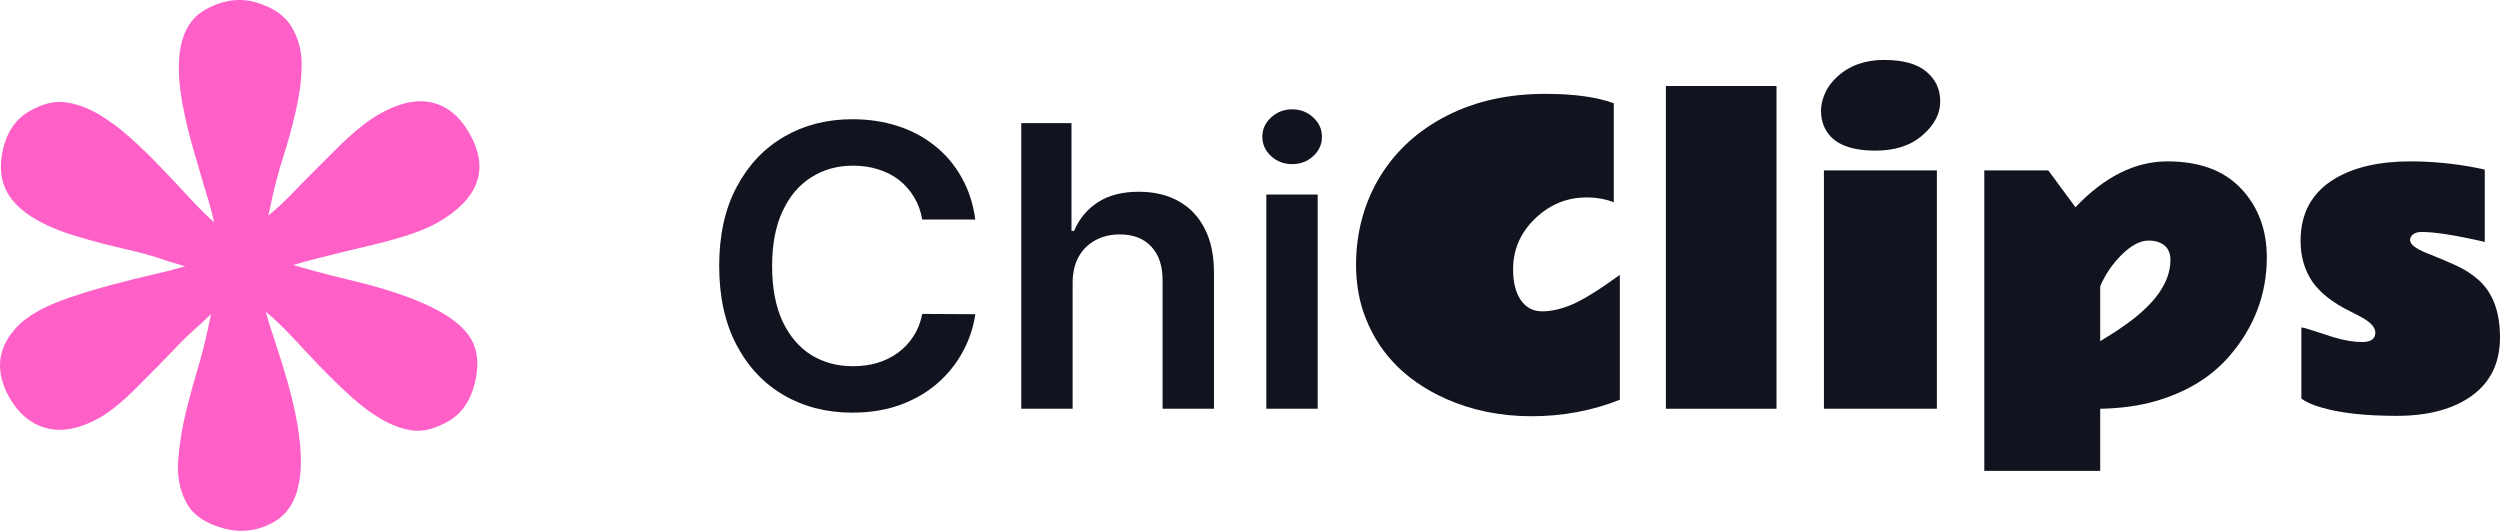
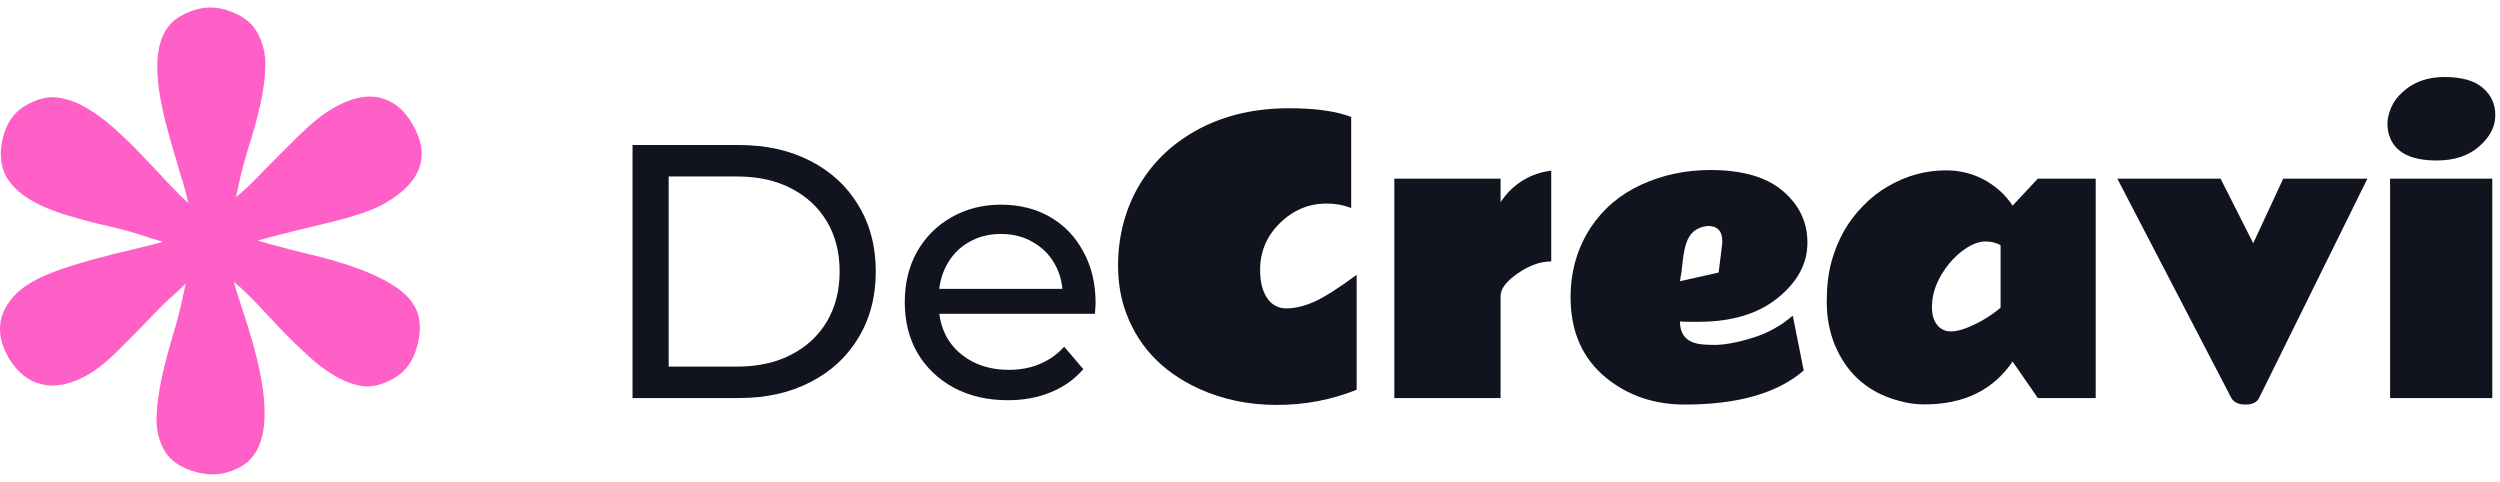
- <svg xmlns="http://www.w3.org/2000/svg" width="146" height="31" viewBox="0 0 146 31" fill="none">
-   <path d="M27.401 7.761C28.606 9.848 27.993 11.594 25.559 12.999C24.772 13.454 23.482 13.893 21.69 14.318C19.155 14.921 17.631 15.309 17.118 15.479L18.101 15.756C18.886 15.976 19.75 16.196 20.693 16.418C24.467 17.336 26.74 18.463 27.512 19.8C27.918 20.504 27.988 21.371 27.721 22.401C27.465 23.424 26.956 24.156 26.192 24.597C25.427 25.038 24.733 25.22 24.109 25.143C23.496 25.058 22.881 24.835 22.264 24.472C21.653 24.12 21.046 23.666 20.442 23.108C19.844 22.561 19.254 21.987 18.671 21.385C18.107 20.788 17.559 20.205 17.027 19.637C16.495 19.068 15.993 18.592 15.52 18.208C15.667 18.733 15.861 19.356 16.105 20.075C16.348 20.795 16.581 21.552 16.804 22.346C18.043 26.744 17.781 29.452 16.018 30.47C15.09 31.006 14.107 31.135 13.069 30.859C12.031 30.582 11.32 30.109 10.934 29.441C10.555 28.784 10.373 28.036 10.391 27.197C10.426 26.363 10.544 25.482 10.745 24.553C10.952 23.636 11.195 22.714 11.474 21.787C11.754 20.859 11.976 19.996 12.142 19.197L12.328 18.338L11.706 18.932C11.203 19.363 10.709 19.836 10.222 20.351C9.736 20.866 9.045 21.57 8.15 22.462C7.273 23.359 6.518 23.991 5.883 24.358C4.754 25.009 3.731 25.232 2.814 25.027C1.896 24.822 1.147 24.23 0.566 23.252C-0.276 21.767 -0.179 20.429 0.857 19.237C1.175 18.865 1.599 18.527 2.128 18.221C2.657 17.916 3.315 17.63 4.101 17.364C4.888 17.097 5.682 16.858 6.484 16.645C7.297 16.426 8.085 16.229 8.847 16.055C9.608 15.882 10.264 15.714 10.813 15.553L9.876 15.273C9.088 14.994 8.225 14.749 7.289 14.539C6.353 14.328 5.439 14.089 4.548 13.822C2.432 13.198 1.063 12.347 0.44 11.268C0.034 10.564 -0.054 9.707 0.178 8.698C0.422 7.681 0.926 6.952 1.69 6.511C2.466 6.064 3.169 5.884 3.801 5.973C4.444 6.055 5.083 6.281 5.719 6.649C6.354 7.017 6.984 7.482 7.607 8.045C8.248 8.613 8.854 9.202 9.425 9.81C10.008 10.412 10.556 10.995 11.069 11.559C11.601 12.127 12.079 12.602 12.503 12.983C12.385 12.426 12.207 11.778 11.969 11.04C11.749 10.306 11.524 9.537 11.294 8.731C10.711 6.691 10.428 5.087 10.444 3.921C10.45 2.276 10.952 1.165 11.951 0.588C12.962 0.004 13.965 -0.145 14.961 0.141C15.963 0.438 16.661 0.927 17.053 1.607C17.453 2.299 17.641 3.058 17.617 3.885C17.6 4.724 17.484 5.596 17.27 6.501C17.068 7.4 16.818 8.31 16.52 9.233C16.234 10.149 16.006 11.015 15.835 11.833L15.672 12.608C15.757 12.512 15.855 12.424 15.966 12.344C16.365 12.004 16.877 11.506 17.5 10.849C18.131 10.203 18.885 9.447 19.764 8.58C20.642 7.714 21.423 7.083 22.104 6.69C23.268 6.018 24.299 5.782 25.199 5.983C26.098 6.183 26.832 6.776 27.401 7.761Z" fill="#FE60C8" />
-   <path d="M56.958 12.819H53.859C53.771 12.319 53.608 11.877 53.37 11.491C53.132 11.1 52.837 10.769 52.483 10.498C52.13 10.226 51.726 10.022 51.273 9.887C50.826 9.745 50.342 9.675 49.823 9.675C48.901 9.675 48.083 9.903 47.37 10.359C46.657 10.81 46.099 11.472 45.696 12.346C45.293 13.215 45.091 14.277 45.091 15.531C45.091 16.807 45.293 17.882 45.696 18.756C46.105 19.625 46.663 20.282 47.37 20.727C48.083 21.167 48.898 21.387 49.815 21.387C50.323 21.387 50.798 21.322 51.24 21.192C51.688 21.056 52.088 20.858 52.442 20.597C52.801 20.337 53.102 20.016 53.345 19.636C53.594 19.256 53.765 18.822 53.859 18.333L56.958 18.349C56.842 19.142 56.591 19.886 56.204 20.581C55.823 21.276 55.323 21.89 54.704 22.422C54.086 22.948 53.362 23.361 52.533 23.66C51.704 23.953 50.784 24.099 49.773 24.099C48.282 24.099 46.95 23.76 45.779 23.081C44.608 22.403 43.685 21.422 43.011 20.141C42.337 18.86 42 17.323 42 15.531C42 13.734 42.34 12.197 43.019 10.921C43.699 9.64 44.624 8.659 45.795 7.981C46.967 7.302 48.293 6.963 49.773 6.963C50.718 6.963 51.597 7.093 52.409 7.354C53.221 7.614 53.945 7.997 54.58 8.502C55.215 9.002 55.737 9.615 56.146 10.343C56.561 11.065 56.831 11.89 56.958 12.819Z" fill="#11141E" />
-   <path d="M62.641 16.541V23.871H59.641V7.191H62.575V13.487H62.724C63.023 12.781 63.484 12.224 64.108 11.817C64.738 11.404 65.539 11.198 66.511 11.198C67.395 11.198 68.166 11.38 68.823 11.744C69.481 12.107 69.989 12.64 70.348 13.34C70.713 14.04 70.895 14.896 70.895 15.906V23.871H67.895V16.362C67.895 15.52 67.674 14.866 67.232 14.399C66.796 13.927 66.183 13.69 65.393 13.69C64.862 13.69 64.387 13.804 63.967 14.032C63.553 14.255 63.227 14.578 62.989 15.002C62.757 15.425 62.641 15.938 62.641 16.541Z" fill="#11141E" />
-   <path d="M73.953 23.871V11.361H76.953V23.871H73.953ZM75.462 9.585C74.986 9.585 74.578 9.431 74.235 9.121C73.892 8.806 73.721 8.429 73.721 7.989C73.721 7.544 73.892 7.166 74.235 6.857C74.578 6.542 74.986 6.384 75.462 6.384C75.942 6.384 76.351 6.542 76.688 6.857C77.031 7.166 77.202 7.544 77.202 7.989C77.202 8.429 77.031 8.806 76.688 9.121C76.351 9.431 75.942 9.585 75.462 9.585Z" fill="#11141E" />
-   <path d="M94.245 11.81C93.751 11.623 93.223 11.53 92.661 11.53C91.506 11.53 90.499 11.944 89.641 12.773C88.79 13.594 88.365 14.58 88.365 15.73C88.365 16.499 88.517 17.1 88.82 17.533C89.124 17.966 89.538 18.182 90.063 18.182C90.587 18.182 91.164 18.052 91.795 17.79C92.433 17.521 93.367 16.943 94.598 16.054V23.345C92.98 23.987 91.259 24.308 89.436 24.308C87.62 24.308 85.945 23.965 84.411 23.278C81.972 22.18 80.365 20.463 79.591 18.126C79.332 17.327 79.199 16.446 79.192 15.483C79.192 14.52 79.313 13.598 79.556 12.717C79.8 11.836 80.153 11.022 80.616 10.275C81.543 8.775 82.842 7.599 84.513 6.748C86.192 5.897 88.114 5.475 90.279 5.482C91.927 5.482 93.249 5.665 94.245 6.031V11.81Z" fill="#11141E" />
-   <path d="M103.748 23.871H97.287V5.023H103.748V23.871Z" fill="#11141E" />
-   <path d="M110.026 3.5C111.143 3.5 111.971 3.731 112.51 4.194C113.05 4.65 113.316 5.232 113.308 5.941C113.308 6.651 112.962 7.304 112.271 7.901C111.587 8.499 110.672 8.797 109.525 8.797C107.915 8.797 106.912 8.319 106.517 7.364C106.403 7.095 106.346 6.796 106.346 6.468C106.346 6.139 106.426 5.796 106.585 5.437C106.745 5.079 106.984 4.758 107.303 4.474C108.009 3.825 108.917 3.5 110.026 3.5ZM113.114 23.871H106.517V9.951H113.114V23.871Z" fill="#11141E" />
-   <path d="M132.383 15.046C132.376 17.182 131.658 19.086 130.229 20.758C129.166 22.005 127.719 22.893 125.888 23.424C124.938 23.7 123.86 23.849 122.652 23.871V27.5H115.883V9.951H119.621L121.205 12.101C122.906 10.317 124.695 9.424 126.572 9.424C128.448 9.424 129.884 9.954 130.879 11.015C131.882 12.075 132.383 13.419 132.383 15.046ZM126.059 14.139C125.899 14.08 125.702 14.05 125.466 14.05C124.988 14.05 124.471 14.322 123.917 14.867C123.37 15.405 122.948 16.021 122.652 16.715V19.929C122.781 19.84 122.971 19.72 123.222 19.571C123.48 19.414 123.761 19.227 124.065 19.011C125.858 17.757 126.754 16.48 126.754 15.181C126.754 14.658 126.522 14.311 126.059 14.139Z" fill="#11141E" />
-   <path d="M145.111 14.128C143.425 13.74 142.198 13.546 141.431 13.546C141.21 13.546 141.039 13.594 140.918 13.691C140.804 13.788 140.747 13.897 140.747 14.016C140.747 14.262 141.058 14.513 141.681 14.766C142.312 15.013 142.889 15.255 143.413 15.494C143.938 15.733 144.39 16.024 144.769 16.368C145.59 17.115 146 18.227 146 19.705C146 21.176 145.457 22.307 144.371 23.099C143.284 23.89 141.814 24.286 139.961 24.286C138.107 24.286 136.626 24.118 135.517 23.782C135.031 23.64 134.658 23.472 134.4 23.278V19.123C134.506 19.13 134.692 19.179 134.958 19.268C135.224 19.358 135.665 19.5 136.28 19.694C136.895 19.881 137.454 19.974 137.955 19.974C138.464 19.974 138.719 19.791 138.719 19.425C138.719 19.142 138.491 18.865 138.035 18.597C137.83 18.477 137.598 18.354 137.34 18.227C136.269 17.712 135.502 17.118 135.038 16.446C134.582 15.767 134.354 14.972 134.354 14.061C134.354 12.441 135.023 11.231 136.36 10.432C137.484 9.76 138.954 9.424 140.77 9.424C142.038 9.424 143.311 9.548 144.587 9.794C144.861 9.846 145.035 9.884 145.111 9.906V14.128Z" fill="#11141E" />
+ <svg xmlns="http://www.w3.org/2000/svg" width="166" height="32" viewBox="0 0 166 32" fill="none">
+   <path d="M27.401 8.261C28.606 10.348 27.993 12.094 25.559 13.499C24.772 13.954 23.482 14.393 21.69 14.818C19.155 15.421 17.631 15.809 17.118 15.979L18.101 16.256C18.886 16.476 19.75 16.696 20.693 16.918C24.467 17.836 26.74 18.963 27.512 20.3C27.918 21.004 27.988 21.871 27.721 22.901C27.465 23.924 26.956 24.656 26.192 25.097C25.427 25.538 24.733 25.72 24.109 25.643C23.496 25.558 22.881 25.335 22.264 24.972C21.653 24.62 21.046 24.166 20.442 23.608C19.844 23.061 19.254 22.487 18.671 21.885C18.107 21.288 17.559 20.705 17.027 20.137C16.495 19.568 15.993 19.092 15.52 18.708C15.667 19.233 15.861 19.856 16.105 20.575C16.348 21.295 16.581 22.052 16.804 22.846C18.043 27.244 17.781 29.952 16.018 30.97C15.09 31.506 14.107 31.635 13.069 31.359C12.031 31.082 11.32 30.609 10.934 29.941C10.555 29.284 10.373 28.536 10.391 27.697C10.426 26.863 10.544 25.982 10.745 25.053C10.952 24.136 11.195 23.214 11.474 22.287C11.754 21.359 11.976 20.496 12.142 19.697L12.328 18.838L11.706 19.432C11.203 19.863 10.709 20.336 10.222 20.851C9.736 21.366 9.045 22.07 8.15 22.962C7.273 23.859 6.518 24.491 5.883 24.858C4.754 25.509 3.731 25.732 2.814 25.527C1.896 25.322 1.147 24.73 0.566 23.752C-0.276 22.267 -0.179 20.929 0.857 19.737C1.175 19.365 1.599 19.027 2.128 18.721C2.657 18.416 3.315 18.13 4.101 17.864C4.888 17.597 5.682 17.358 6.484 17.145C7.297 16.926 8.085 16.729 8.847 16.555C9.608 16.381 10.264 16.214 10.813 16.053L9.876 15.773C9.088 15.494 8.225 15.249 7.289 15.039C6.353 14.828 5.439 14.589 4.548 14.322C2.432 13.698 1.063 12.847 0.44 11.768C0.034 11.064 -0.054 10.207 0.178 9.198C0.422 8.181 0.926 7.452 1.69 7.011C2.466 6.564 3.169 6.384 3.801 6.473C4.444 6.555 5.083 6.781 5.719 7.149C6.354 7.517 6.984 7.982 7.607 8.545C8.248 9.113 8.854 9.702 9.425 10.31C10.008 10.912 10.556 11.495 11.069 12.059C11.601 12.627 12.079 13.102 12.503 13.483C12.385 12.926 12.207 12.278 11.969 11.54C11.749 10.806 11.524 10.037 11.294 9.231C10.711 7.191 10.428 5.587 10.444 4.421C10.45 2.776 10.952 1.665 11.951 1.088C12.962 0.504 13.965 0.355 14.961 0.641C15.963 0.938 16.661 1.427 17.053 2.107C17.453 2.799 17.641 3.558 17.617 4.385C17.6 5.224 17.484 6.096 17.27 7.001C17.068 7.9 16.818 8.81 16.52 9.733C16.234 10.649 16.006 11.515 15.835 12.333L15.672 13.108C15.757 13.012 15.855 12.924 15.966 12.844C16.365 12.504 16.877 12.006 17.5 11.349C18.131 10.703 18.885 9.947 19.764 9.08C20.642 8.214 21.423 7.583 22.104 7.19C23.268 6.518 24.299 6.282 25.199 6.483C26.098 6.683 26.832 7.276 27.401 8.261Z" fill="#FE60C8" />
+   <path d="M42 26.43V9.63H49.08C50.872 9.63 52.448 9.982 53.808 10.686C55.184 11.39 56.248 12.374 57 13.638C57.768 14.902 58.152 16.366 58.152 18.03C58.152 19.694 57.768 21.158 57 22.422C56.248 23.686 55.184 24.67 53.808 25.374C52.448 26.078 50.872 26.43 49.08 26.43H42ZM44.4 24.342H48.936C50.328 24.342 51.528 24.078 52.536 23.55C53.56 23.022 54.352 22.286 54.912 21.342C55.472 20.382 55.752 19.278 55.752 18.03C55.752 16.766 55.472 15.662 54.912 14.718C54.352 13.774 53.56 13.038 52.536 12.51C51.528 11.982 50.328 11.718 48.936 11.718H44.4V24.342Z" fill="#11141E" />
+   <path d="M66.916 26.574C65.556 26.574 64.356 26.294 63.316 25.734C62.292 25.174 61.492 24.406 60.916 23.43C60.356 22.454 60.076 21.334 60.076 20.07C60.076 18.806 60.348 17.686 60.892 16.71C61.452 15.734 62.212 14.974 63.172 14.43C64.148 13.87 65.244 13.59 66.46 13.59C67.692 13.59 68.78 13.862 69.724 14.406C70.668 14.95 71.404 15.718 71.932 16.71C72.476 17.686 72.748 18.83 72.748 20.142C72.748 20.238 72.74 20.35 72.724 20.478C72.724 20.606 72.716 20.726 72.7 20.838H61.876V19.182H71.5L70.564 19.758C70.58 18.942 70.412 18.214 70.06 17.574C69.708 16.934 69.22 16.438 68.596 16.086C67.988 15.718 67.276 15.534 66.46 15.534C65.66 15.534 64.948 15.718 64.324 16.086C63.7 16.438 63.212 16.942 62.86 17.598C62.508 18.238 62.332 18.974 62.332 19.806V20.19C62.332 21.038 62.524 21.798 62.908 22.47C63.308 23.126 63.86 23.638 64.564 24.006C65.268 24.374 66.076 24.558 66.988 24.558C67.74 24.558 68.42 24.43 69.028 24.174C69.652 23.918 70.196 23.534 70.66 23.022L71.932 24.51C71.356 25.182 70.636 25.694 69.772 26.046C68.924 26.398 67.972 26.574 66.916 26.574Z" fill="#11141E" />
+   <path d="M89.719 13.809C89.211 13.613 88.668 13.516 88.09 13.516C86.902 13.516 85.867 13.949 84.984 14.816C84.109 15.676 83.672 16.707 83.672 17.91C83.672 18.715 83.828 19.344 84.141 19.797C84.453 20.25 84.879 20.477 85.418 20.477C85.957 20.477 86.551 20.34 87.199 20.066C87.856 19.785 88.816 19.18 90.082 18.25V25.879C88.418 26.551 86.648 26.887 84.773 26.887C82.906 26.887 81.184 26.527 79.606 25.809C77.098 24.66 75.445 22.863 74.648 20.418C74.383 19.582 74.246 18.66 74.238 17.652C74.238 16.645 74.363 15.68 74.613 14.758C74.863 13.836 75.227 12.984 75.703 12.203C76.656 10.633 77.992 9.402 79.711 8.512C81.438 7.621 83.414 7.18 85.641 7.188C87.336 7.188 88.695 7.379 89.719 7.762V13.809Z" fill="#11141E" />
+   <path d="M103.002 17.359C102.283 17.359 101.545 17.621 100.787 18.145C100.03 18.668 99.647 19.164 99.639 19.633V26.43H92.584V11.863H99.639V13.422C100.037 12.82 100.53 12.34 101.115 11.98C101.709 11.621 102.338 11.406 103.002 11.336V17.359Z" fill="#11141E" />
+   <path d="M114.364 16.035C114.364 15.348 114.043 15.004 113.403 15.004C112.668 15.074 112.192 15.453 111.973 16.141C111.864 16.469 111.786 16.852 111.739 17.289C111.7 17.719 111.637 18.18 111.551 18.672L114.118 18.098L114.34 16.305L114.364 16.035ZM112.782 21.367C112.782 21.367 112.567 21.367 112.137 21.367C111.934 21.367 111.739 21.359 111.551 21.344C111.551 22.273 112.047 22.781 113.04 22.867C113.313 22.891 113.579 22.902 113.836 22.902C114.5 22.902 115.333 22.75 116.333 22.445C117.34 22.141 118.243 21.645 119.04 20.957L119.766 24.602C118.024 26.109 115.391 26.863 111.868 26.863C109.844 26.863 108.106 26.273 106.653 25.094C105.075 23.805 104.286 22.02 104.286 19.738C104.286 18.02 104.731 16.477 105.622 15.109C106.45 13.859 107.571 12.91 108.985 12.262C110.399 11.613 111.926 11.289 113.567 11.289C115.692 11.289 117.297 11.754 118.383 12.684C119.477 13.613 120.02 14.762 120.012 16.129C120.012 17.496 119.36 18.711 118.055 19.773C116.75 20.836 114.993 21.367 112.782 21.367Z" fill="#11141E" />
+   <path d="M123.346 25.141C122.721 24.555 122.221 23.82 121.846 22.938C121.479 22.047 121.296 21.09 121.296 20.066C121.296 19.043 121.397 18.156 121.6 17.406C122.007 15.914 122.718 14.66 123.733 13.645C124.218 13.145 124.757 12.723 125.35 12.379C126.569 11.668 127.854 11.312 129.206 11.312C130.565 11.312 131.757 11.762 132.78 12.66C133.108 12.949 133.393 13.281 133.635 13.656L135.311 11.863H139.155V26.43H135.311L133.635 24.004C132.354 25.895 130.413 26.844 127.811 26.852C127.093 26.859 126.323 26.719 125.503 26.43C124.69 26.148 123.971 25.719 123.346 25.141ZM132.839 16.281C132.557 16.117 132.221 16.035 131.831 16.035C131.44 16.035 131.026 16.176 130.589 16.457C130.159 16.73 129.772 17.078 129.428 17.5C128.663 18.445 128.28 19.406 128.28 20.383C128.28 21.07 128.491 21.555 128.913 21.836C129.303 22.094 129.897 22.059 130.694 21.73C131.499 21.395 132.214 20.961 132.839 20.43V16.281Z" fill="#11141E" />
+   <path d="M149.614 16.152L151.606 11.863H157.196L150.013 26.406C149.872 26.711 149.567 26.863 149.099 26.863C148.63 26.863 148.313 26.711 148.149 26.406L140.591 11.863H147.446L149.614 16.152Z" fill="#11141E" />
+   <path d="M162.312 5.113C163.46 5.113 164.312 5.355 164.866 5.84C165.421 6.316 165.695 6.926 165.687 7.668C165.687 8.41 165.331 9.094 164.62 9.719C163.917 10.344 162.976 10.656 161.796 10.656C160.14 10.656 159.109 10.156 158.702 9.156C158.585 8.875 158.527 8.562 158.527 8.219C158.527 7.875 158.609 7.516 158.773 7.141C158.937 6.766 159.183 6.43 159.511 6.133C160.238 5.453 161.171 5.113 162.312 5.113ZM165.488 26.43H158.702V11.863H165.488V26.43Z" fill="#11141E" />
</svg>
